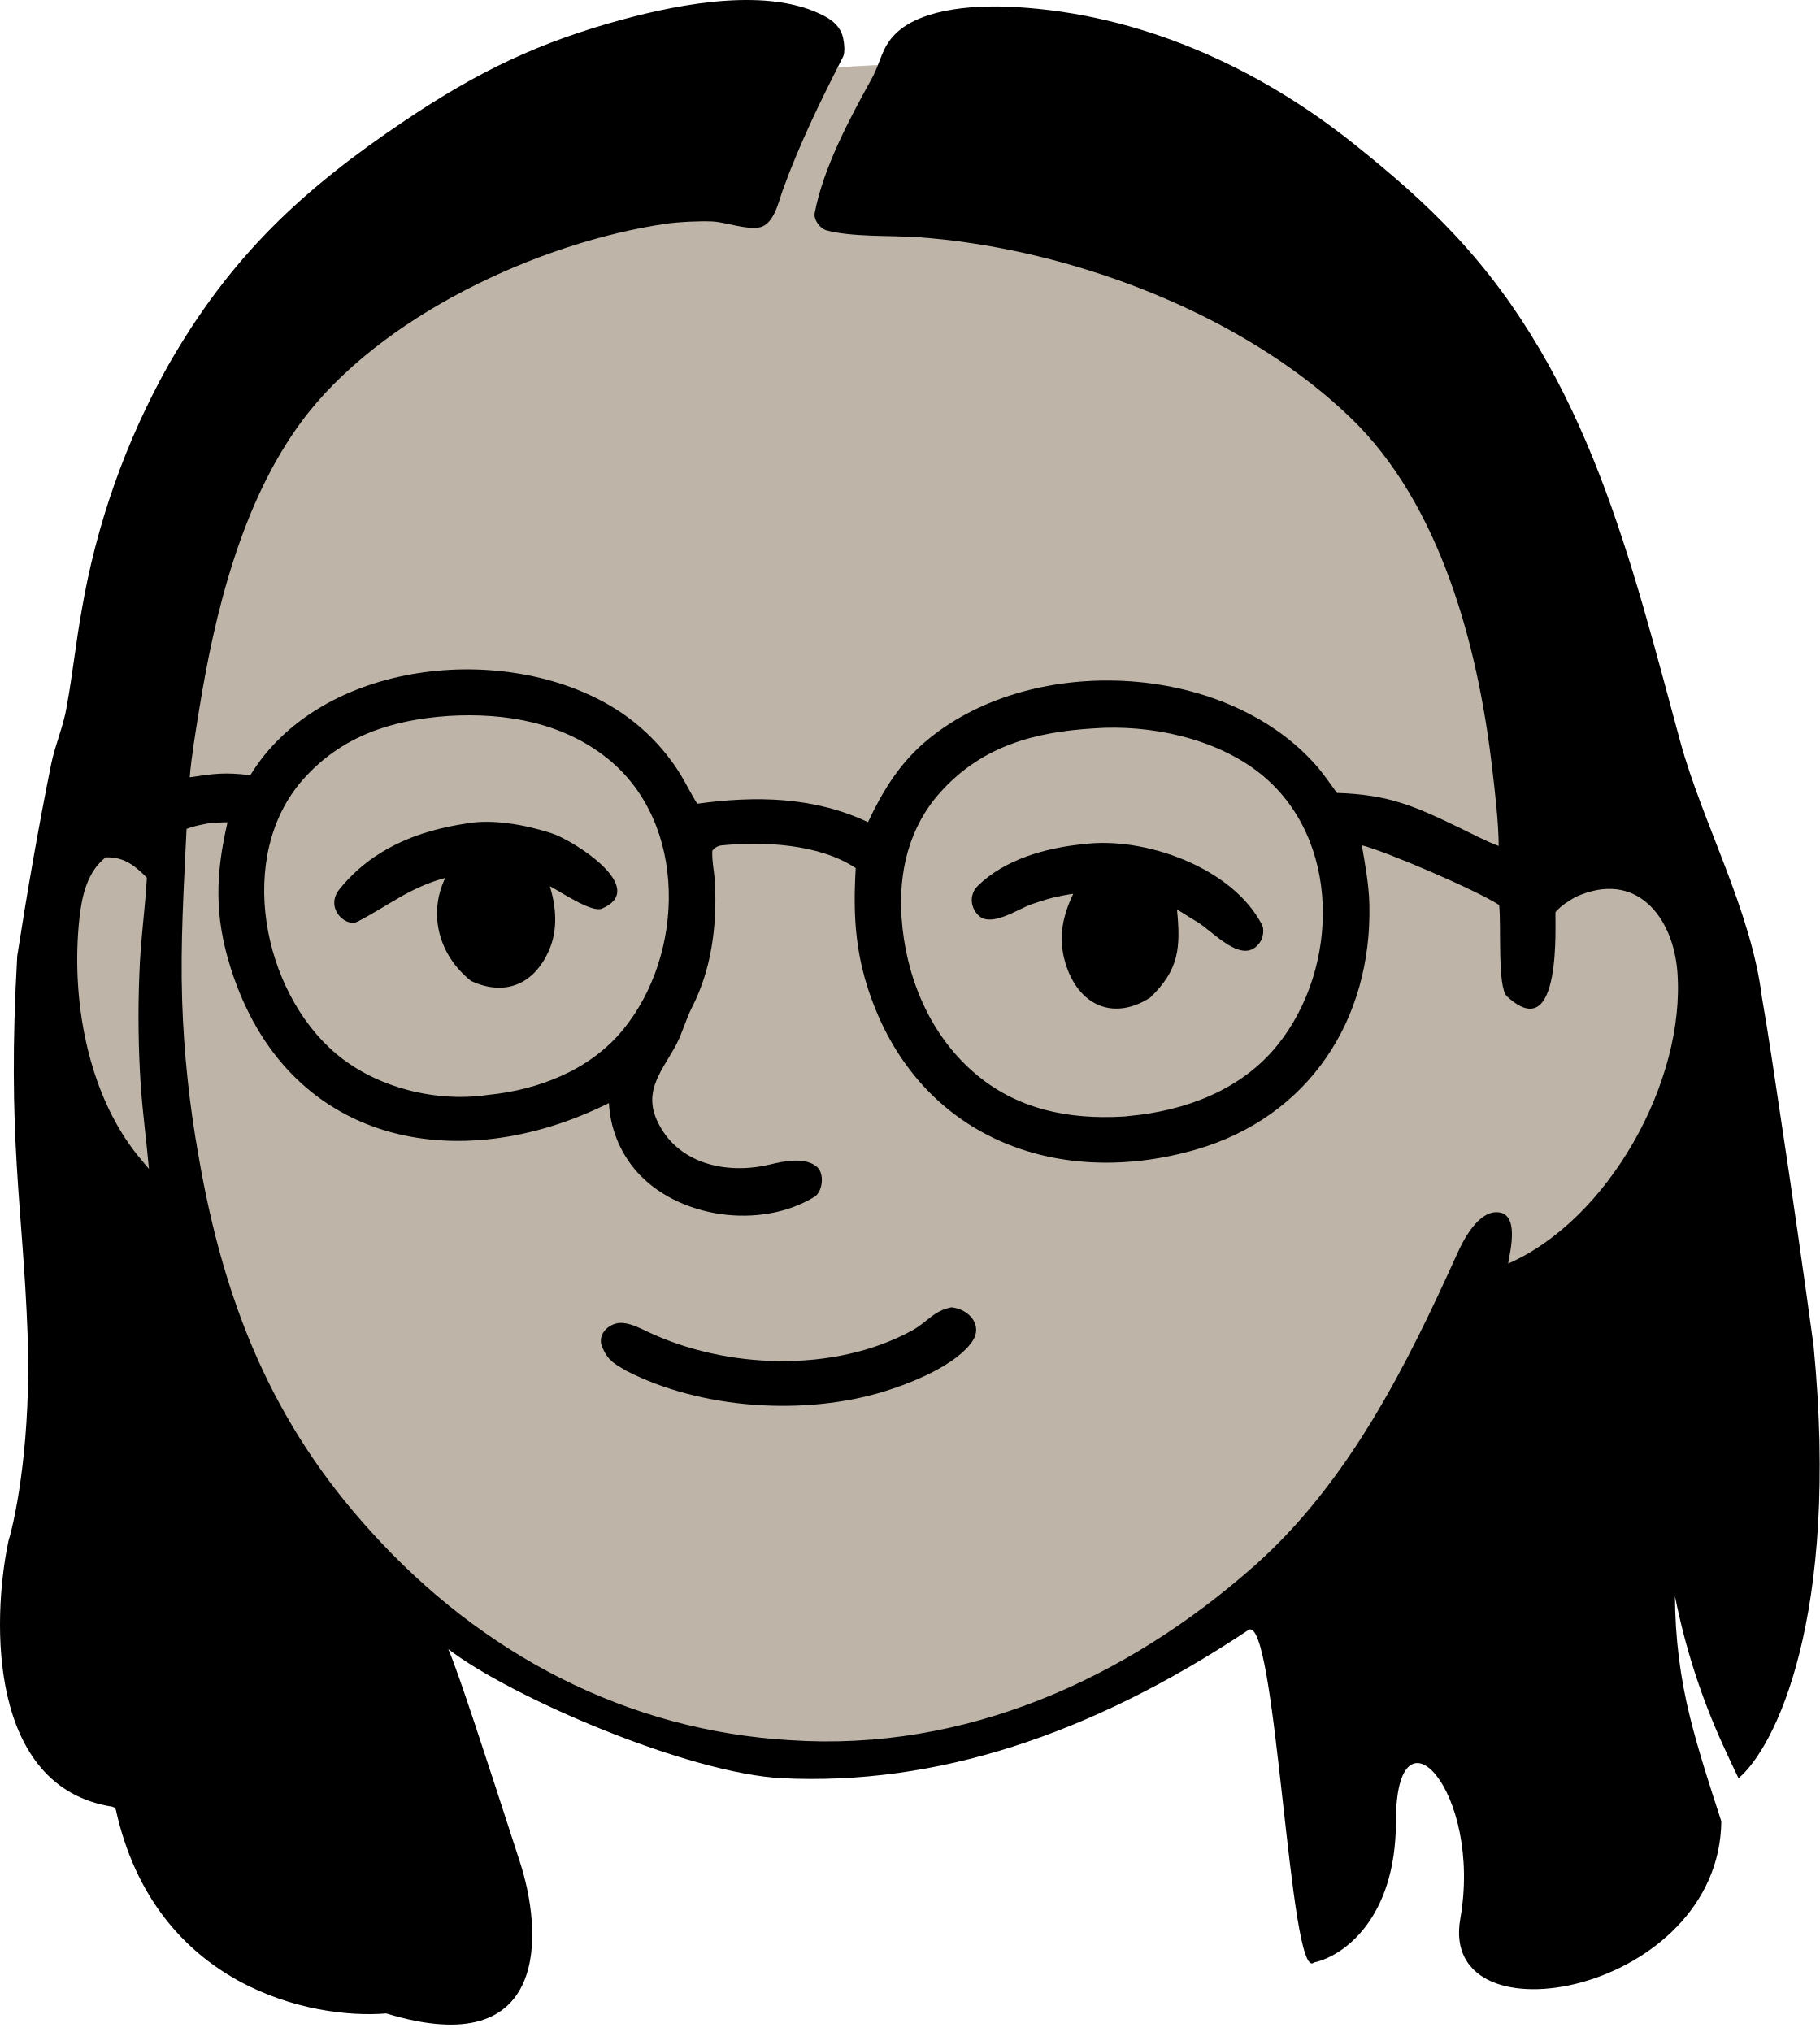
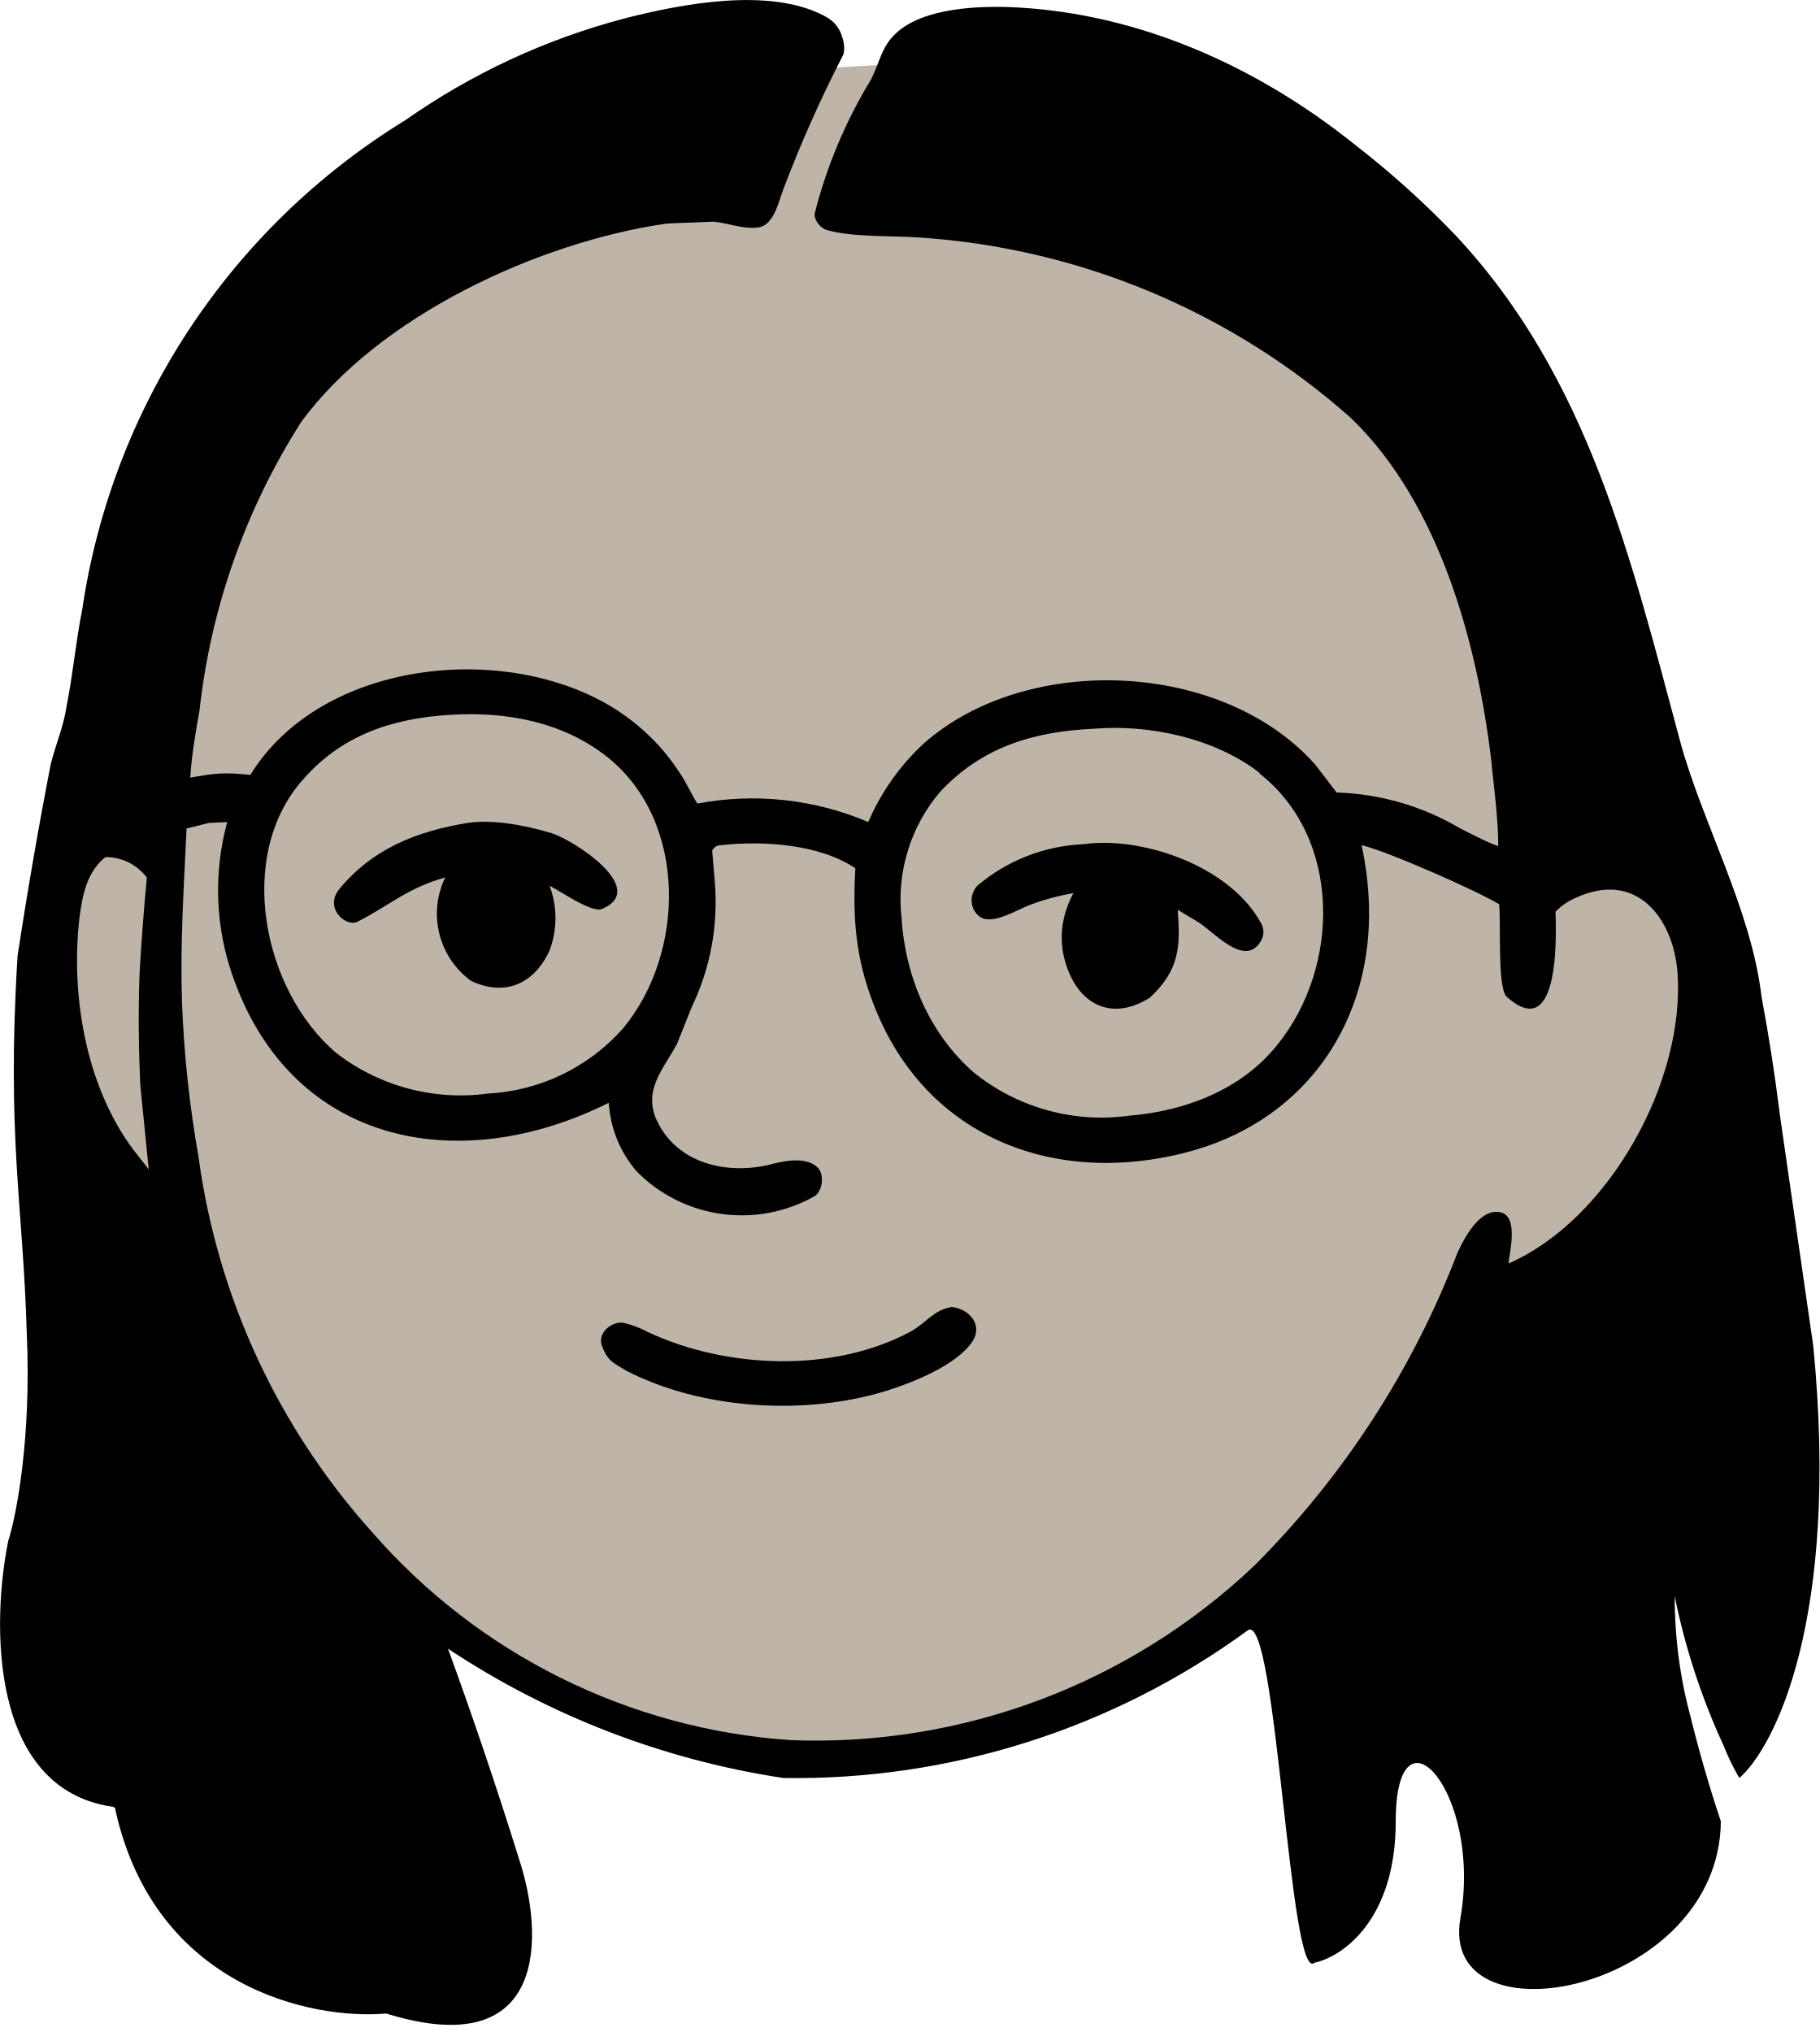
- <svg xmlns="http://www.w3.org/2000/svg" width="197" height="220" viewBox="0 0 197 220" fill="none">
-   <path d="M53.234 16.186C65.228 8.319 92.351 6.698 104.413 6.87C127.991 5.081 161.449 52.016 175.231 75.708C180.401 91.235 190.223 124.257 188.155 132.124C185.57 141.958 169.027 154.897 165.926 156.968C162.824 159.038 143.696 167.319 139.561 172.495C135.425 177.671 102.34 190.61 88.899 191.128C75.458 191.645 42.895 175.083 40.827 172.495C38.759 169.907 3.606 130.571 4.123 114.009C4.64 97.446 11.877 81.401 13.945 75.708C16.013 70.015 38.242 26.02 53.234 16.186Z" fill="#BEB5A8" />
-   <path d="M12.141 195.604C12.194 195.105 12.188 194.542 12.427 194.145C12.577 194.878 12.547 195.147 12.533 195.911C12.378 195.621 12.487 195.741 12.141 195.604Z" fill="#928F96" />
-   <path d="M103.001 141.539C104.97 141.745 106.409 143.519 105.286 145.192C103.561 147.762 98.793 149.688 95.857 150.605C87.121 153.335 75.863 152.565 67.792 148.404C66.502 147.646 65.81 147.314 65.181 145.822C64.59 144.382 66.069 143.103 67.431 143.234C68.383 143.325 69.223 143.763 70.08 144.17C78.618 148.232 90.261 148.655 98.692 144.079C100.404 143.149 100.997 141.945 103.001 141.539Z" fill="black" />
-   <path d="M117.296 91.397C123.743 90.535 133.381 93.836 136.634 100.147C136.858 100.582 136.761 101.437 136.502 101.862C134.669 104.868 131.273 100.727 129.476 99.732C128.764 99.324 128.117 98.869 127.423 98.472C127.814 102.537 127.687 104.977 124.511 108.016C120.631 110.494 116.965 108.946 115.483 104.709C114.491 101.876 114.929 99.413 116.188 96.769C114.453 97.019 113.352 97.317 111.691 97.895C110.229 98.404 107.441 100.345 106.046 99.21C105.034 98.383 104.891 96.856 105.849 95.915C108.8 93.013 113.279 91.783 117.296 91.397Z" fill="black" />
-   <path d="M50.565 89.147C53.288 88.668 56.744 89.256 59.706 90.213C61.986 90.941 70.331 96.145 65.171 98.372C64.055 98.853 60.697 96.547 59.531 95.948C60.219 98.252 60.416 100.668 59.423 102.921C57.798 106.608 54.628 107.892 50.998 106.209C47.578 103.497 46.278 99.058 48.206 95.047C44.258 96.127 42.135 98.019 38.684 99.792C37.432 100.435 35.111 98.304 36.757 96.267C40.265 91.925 45.146 89.95 50.565 89.147Z" fill="black" />
-   <path d="M67.569 2.063C73.808 0.384 83.275 -1.427 89.236 1.73C90.232 2.26 91.003 2.943 91.266 4.078C91.39 4.607 91.515 5.668 91.267 6.152C88.861 10.859 86.572 15.545 84.76 20.526C84.281 21.844 83.797 24.343 82.176 24.624C80.577 24.857 78.736 24.073 77.118 23.976C75.693 23.921 73.547 24.015 72.163 24.215C58.337 26.21 41.012 34.282 32.61 45.686C26.144 54.461 23.246 66.365 21.541 76.946C21.198 79.075 20.698 82.082 20.539 84.156C23.279 83.744 24.303 83.601 27.102 83.925C34.765 71.399 54.783 69.395 66.549 76.697C69.422 78.488 71.846 80.915 73.634 83.789C74.253 84.794 74.878 86.088 75.489 87.019C81.819 86.145 88.112 86.244 93.967 89.015C95.478 85.811 97.241 82.86 99.986 80.466C111.246 70.648 132.387 71.528 142.406 82.781C143.199 83.672 144.028 84.865 144.735 85.85C150.314 86.035 153.041 87.214 158.09 89.665C159.161 90.185 161.239 91.251 162.247 91.589C162.228 88.953 161.84 85.684 161.525 83.033L161.497 82.807C159.959 69.84 155.928 54.63 146.271 45.286C135.765 35.123 119.874 28.604 105.608 26.395C103.502 26.06 101.384 25.819 99.259 25.672C96.322 25.477 92.239 25.681 89.475 24.936C88.785 24.75 88.061 23.792 88.2 23.062C89.118 18.223 91.936 12.907 94.323 8.605C95.395 6.672 95.412 5.12 97.014 3.591C99.992 0.75 106.098 0.539 109.924 0.761C123.429 1.527 136.099 7.214 146.578 15.587C150.588 18.79 154.113 21.819 157.529 25.474C171.956 40.909 176.549 60.613 181.907 80.299C184.306 89.106 189.556 98.474 190.739 107.936C191.478 112.166 192.103 116.519 192.746 120.78C194.004 129.07 195.199 137.37 196.334 145.678C199.204 175.271 192.113 189.243 188.209 192.529C187.649 191.361 187.096 190.188 186.563 189.01C184.191 183.834 182.435 178.397 181.331 172.813C181.342 177.223 181.888 181.616 182.954 185.895C183.89 189.643 185.115 193.4 186.345 197.174L186.349 197.187C186.135 215.831 155.662 221.512 158.09 207.741C160.518 193.971 151.124 183.731 151.123 197.187C151.123 207.952 145.211 211.86 142.255 212.468C139.585 214.91 138.163 174.471 135.138 176.485C117.88 187.976 101.168 193.31 84.76 192.529C74.554 192.042 55.257 183.731 48.529 178.543C49.586 180.932 52.658 190.387 56.199 201.327C58.829 209.158 59.634 223.454 41.817 217.99C33.827 218.659 16.785 215.18 12.536 195.912C12.381 195.623 12.49 195.742 12.144 195.605C-1.231 193.51 -0.916 175.557 0.913 166.842C1.776 164.018 3.398 155.576 2.984 144.397C2.466 130.423 0.743 123.231 1.864 103.51C2.947 96.545 4.156 89.58 5.539 82.733C5.956 80.672 6.883 78.585 7.225 76.487C7.86 73.005 8.224 69.496 8.855 66.009C10.445 56.726 13.606 47.782 18.204 39.562C24.961 27.762 32.666 20.553 43.933 12.992C51.731 7.76 58.363 4.54 67.569 2.063ZM24.632 89.024C23.997 89.048 23.168 89.053 22.555 89.143C21.577 89.328 21.139 89.409 20.194 89.741C19.905 96.086 19.518 101.968 19.719 108.351C19.906 114.036 20.508 119.699 21.519 125.298C24.24 140.939 29.394 154.047 40.252 165.921C52.15 179.064 67.83 187.387 85.641 188.411C104.429 189.652 121.919 181.821 135.8 169.522C145.976 160.506 152.292 147.854 157.796 135.642C158.488 134.108 160.027 131.248 161.99 131.242C164.519 131.236 163.537 135.25 163.27 136.805C174.14 132.05 182.485 117.053 181.593 105.237C181.143 99.296 177.144 94.108 170.557 97.119C169.697 97.627 169.09 97.986 168.397 98.744C168.316 99.819 169.171 113.446 163.149 107.881C162.082 106.896 162.547 100.243 162.297 97.981C159.848 96.39 150.221 92.243 147.432 91.516C147.792 93.624 148.195 95.769 148.247 97.902C148.555 110.45 141.63 120.958 129.446 124.471C114.811 128.688 100.282 123.448 94.589 108.791C92.613 103.703 92.319 99.344 92.64 93.983C88.711 91.382 82.737 91.068 78.101 91.533C77.712 91.572 77.341 91.802 77.111 92.118C77.064 93.345 77.359 94.5 77.41 95.705C77.606 100.292 77.036 104.918 74.923 109.047C74.294 110.275 73.901 111.721 73.281 112.961C71.831 115.776 69.588 117.949 71.134 121.327C73.285 126.028 78.667 127.202 83.317 126.088C84.845 125.722 87.133 125.227 88.433 126.328C89.253 127.002 89.107 128.89 88.229 129.544C82.315 133.189 73.316 131.888 68.854 126.76C67.091 124.708 66.06 122.129 65.921 119.428C49.484 127.611 31.021 123.936 24.972 104.802C23.2 99.197 23.32 94.692 24.632 89.024ZM11.44 92.822C9.453 94.371 8.866 96.987 8.602 99.384C7.655 107.989 9.405 118.297 14.961 125.165L16.127 126.562C15.856 123.549 15.451 120.554 15.239 117.549C14.977 113.581 14.925 109.602 15.081 105.628C15.199 101.888 15.697 98.597 15.901 95.032C14.728 93.833 13.574 92.865 11.78 92.822C11.667 92.82 11.553 92.82 11.44 92.822ZM136.355 83.693C131.531 79.889 124.433 78.422 118.47 78.856C112.019 79.24 106.333 80.756 101.833 85.743C98.417 89.528 97.259 94.37 97.606 99.377C98.04 105.65 100.562 111.856 105.379 116.068C110 120.108 115.677 121.24 121.659 120.885C121.759 120.879 122.067 120.856 122.179 120.831C128.339 120.27 134.4 118.007 138.316 113.13C145.06 104.732 145.224 90.689 136.355 83.693ZM65.792 82.137C60.913 78.21 54.67 77.138 48.575 77.509C42.433 77.932 36.97 79.667 32.778 84.429C25.497 92.698 28.388 107.345 36.4 114.096C40.752 117.763 47.208 119.382 52.816 118.544C58.282 118.003 63.826 115.865 67.394 111.55C74.17 103.354 74.496 89.141 65.792 82.137Z" fill="black" />
+ <svg xmlns="http://www.w3.org/2000/svg" width="197" height="220" fill="none" viewBox="0 0 197 220">
+   <path fill="#beb5a8" d="M53.2 16.2c12-7.9 39.2-9.5 51.2-9.3C128 5 161.4 52 175.2 75.7c5.2 15.5 15 48.6 13 56.4-2.6 9.9-19.2 22.8-22.3 24.9-3 2-22.2 10.3-26.3 15.5s-37.3 18.1-50.7 18.6-46-16-48-18.6c-2.1-2.6-37.3-42-36.8-58.5.5-16.6 7.8-32.6 9.8-38.3S38.2 26 53.2 16.2" />
+   <path fill="#928f96" d="M12.1 195.6q0-.8.3-1.5c.2.8.1 1 .1 1.8q0-.3-.4-.3" />
+   <path fill="#000" d="M103 141.5c2 .2 3.4 2 2.3 3.7-1.7 2.6-6.5 4.5-9.4 5.4-8.8 2.7-20 2-28.1-2.2-1.3-.8-2-1-2.6-2.6-.6-1.4.9-2.7 2.2-2.6q1.4.3 2.7 1c8.5 4 20.2 4.5 28.6-.1 1.7-1 2.3-2.2 4.3-2.6m14.3-50.1c6.4-.9 16 2.4 19.3 8.7q.4.9-.1 1.8c-1.8 3-5.2-1.2-7-2.2l-2-1.2c.3 4 .2 6.5-3 9.5-3.9 2.5-7.5 1-9-3.3q-1.4-4 .7-8a25 25 0 0 0-4.5 1.2c-1.5.5-4.3 2.4-5.7 1.3-1-.8-1.1-2.3-.2-3.3a19 19 0 0 1 11.5-4.5m-66.7-2.3c2.7-.4 6.1.2 9.1 1.1 2.3.7 10.6 6 5.5 8.2-1.1.5-4.5-1.9-5.7-2.5a10 10 0 0 1 0 7c-1.7 3.7-4.9 5-8.5 3.3A9 9 0 0 1 48.2 95c-4 1.1-6 3-9.5 4.8-1.3.6-3.6-1.5-2-3.5 3.6-4.4 8.4-6.3 13.9-7.2" />
+   <path fill="#000" d="M67.6 2c6.2-1.6 15.7-3.4 21.6-.3q1.6.8 2 2.4c.2.5.3 1.6 0 2q-3.6 7-6.4 14.4c-.5 1.3-1 3.8-2.6 4.1s-3.5-.5-5-.6l-5 .2c-13.9 2-31.2 10-39.6 21.5a73 73 0 0 0-11 31.2c-.4 2.2-.9 5.2-1 7.3 2.7-.5 3.7-.6 6.5-.3 7.7-12.5 27.7-14.5 39.4-7.2q4.4 2.8 7.1 7c.7 1 1.3 2.4 1.9 3.3A32 32 0 0 1 94 89a25 25 0 0 1 6-8.5c11.2-9.9 32.4-9 42.4 2.3l2.3 3a28 28 0 0 1 13.4 3.9c1 .5 3.1 1.6 4.1 1.9 0-2.6-.4-6-.7-8.6v-.2c-1.5-13-5.6-28.2-15.2-37.5a78 78 0 0 0-47-19.6c-3-.2-7 0-9.8-.8-.7-.2-1.4-1.1-1.3-1.8a53 53 0 0 1 6.1-14.5c1-2 1.1-3.5 2.7-5 3-2.8 9.1-3 13-2.8 13.4.7 26.1 6.4 36.6 14.8a99 99 0 0 1 11 9.9c14.4 15.4 19 35.1 24.3 54.8 2.4 8.8 7.7 18.2 8.8 27.6q1.2 6.4 2 12.9l3.6 24.9c2.9 29.6-4.2 43.5-8 46.8q-1-1.7-1.7-3.5a73 73 0 0 1-5.3-16.2q0 6.7 1.7 13 1.4 5.7 3.3 11.4c-.2 18.6-30.6 24.3-28.2 10.5 2.4-13.7-7-24-7-10.5 0 10.8-5.9 14.7-8.8 15.3-2.7 2.4-4.1-38-7.2-36a83 83 0 0 1-50.3 16 90 90 0 0 1-36.3-14 508 508 0 0 1 7.7 22.8c2.6 7.9 3.4 22.2-14.4 16.7-8 .7-25-2.8-29.3-22q0-.4-.4-.4c-13.3-2-13-20-11.2-28.8.9-2.8 2.5-11.2 2-22.4-.4-14-2.2-21.2-1-40.9Q3.5 93 5.5 82.7c.5-2 1.4-4.1 1.7-6.2.7-3.5 1-7 1.7-10.5a75 75 0 0 1 35-53A74 74 0 0 1 67.6 2m-43 87-2 .1-2.4.6c-.3 6.4-.7 12.3-.5 18.7q.3 8.4 1.8 16.9a76 76 0 0 0 18.8 40.6 66 66 0 0 0 45.3 22.5 69 69 0 0 0 50.2-18.9 97 97 0 0 0 22-33.9c.7-1.5 2.2-4.4 4.2-4.4 2.5 0 1.5 4 1.3 5.6 10.8-4.7 19.2-19.7 18.3-31.6-.5-5.9-4.5-11-11-8q-1.2.5-2.2 1.5c0 1.1.8 14.7-5.3 9.2-1-1-.6-7.7-.8-10-2.5-1.5-12-5.7-14.9-6.4q.7 3.2.8 6.4c.4 12.5-6.6 23-18.8 26.6-14.6 4.2-29.1-1-34.8-15.7-2-5.1-2.3-9.5-2-14.8-3.9-2.6-9.9-3-14.5-2.5q-.7 0-1 .6l.3 3.6q.5 7-2.5 13.3l-1.6 4c-1.5 2.8-3.7 5-2.2 8.3 2.2 4.7 7.6 5.9 12.2 4.8 1.5-.4 3.8-.9 5.1.2.9.7.7 2.6-.2 3.2a16 16 0 0 1-19.3-2.7q-2.7-3.2-3-7.4c-16.4 8.2-34.9 4.5-41-14.6a28 28 0 0 1-.3-15.8m-13.2 3.8c-2 1.6-2.5 4.2-2.8 6.6-1 8.6.8 18.9 6.4 25.8l1.1 1.4-.9-9q-.3-6-.1-12 .3-5.4.8-10.6-1.6-2-4.1-2.2zm125-9.1c-4.9-3.8-12-5.3-18-4.8-6.4.3-12 1.9-16.6 6.8a18 18 0 0 0-4.2 13.7c.4 6.3 3 12.5 7.8 16.7a22 22 0 0 0 16.8 4.7c6.1-.5 12.2-2.8 16.1-7.7 6.8-8.4 7-22.4-2-29.4M65.8 82c-4.9-3.9-11.1-5-17.2-4.6-6.2.4-11.6 2.2-15.8 7-7.3 8.2-4.4 22.8 3.6 29.6a22 22 0 0 0 16.4 4.4 21 21 0 0 0 14.6-7c6.8-8.1 7.1-22.4-1.6-29.4" />
</svg>
